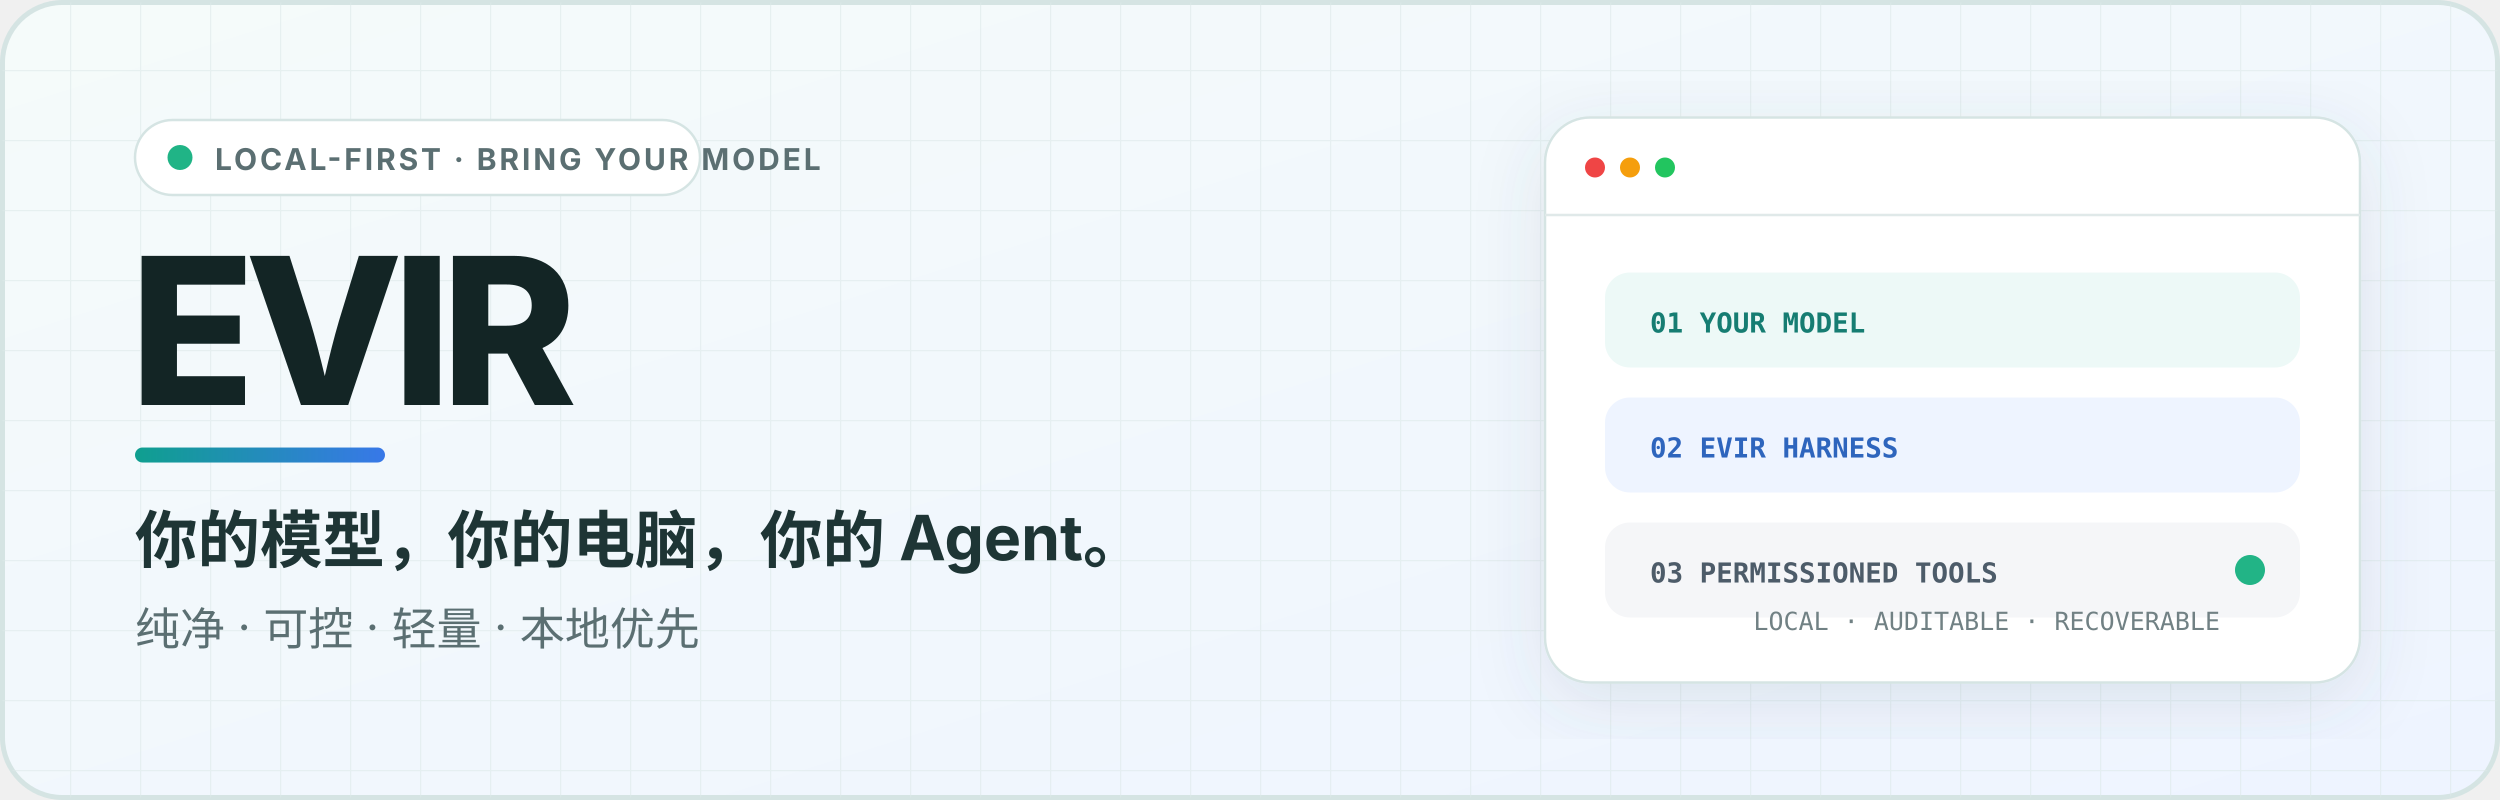
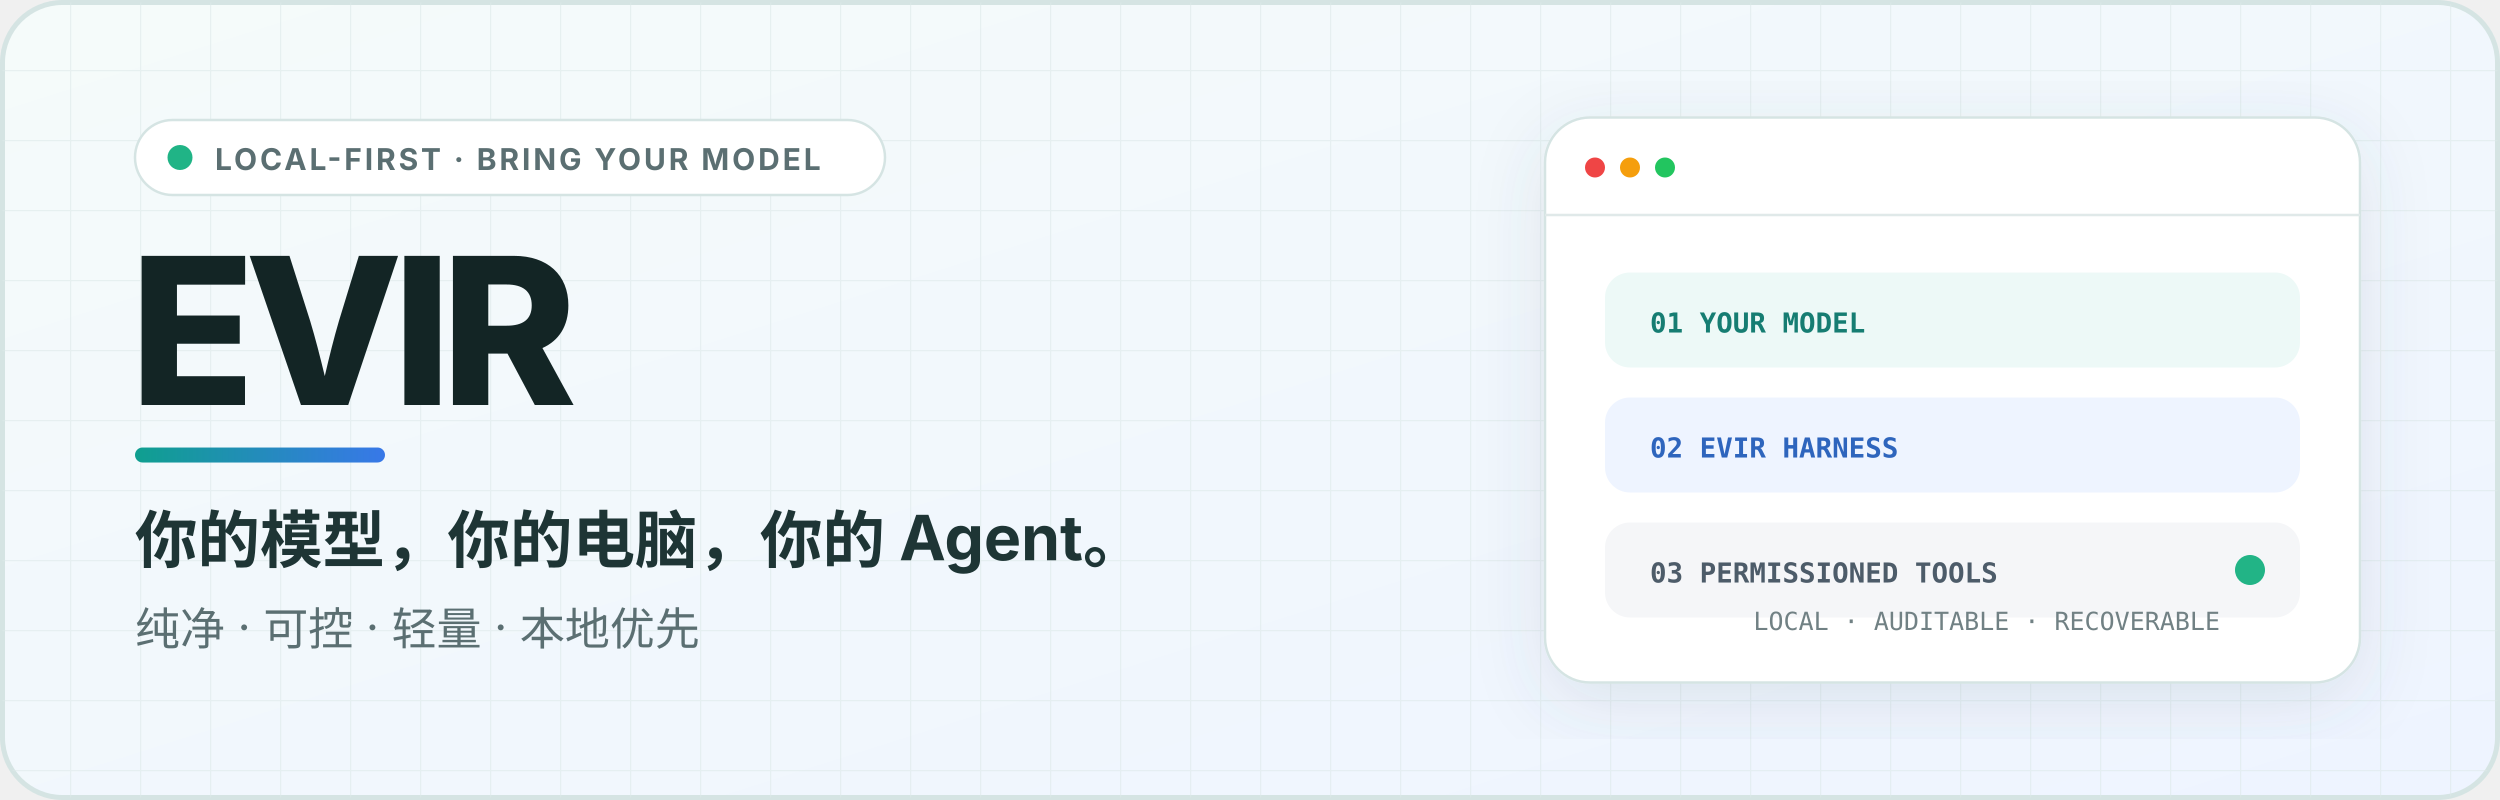
<svg xmlns="http://www.w3.org/2000/svg" width="1000" height="320" viewBox="0 0 1000 320" role="img" aria-labelledby="title desc">
  <defs>
    <linearGradient id="bg" x1="0" y1="0" x2="1" y2="1">
      <stop stop-color="#f5fbfa" />
      <stop offset="1" stop-color="#eef4ff" />
    </linearGradient>
    <linearGradient id="brand" x1="0" y1="0" x2="1" y2="0">
      <stop stop-color="#0f9f8f" />
      <stop offset="1" stop-color="#3878e8" />
    </linearGradient>
    <pattern id="grid" width="28" height="28" patternUnits="userSpaceOnUse">
      <path d="M28 0H0V28" fill="none" stroke="#dce8e8" opacity=".58" />
    </pattern>
    <filter id="shadow">
      <feDropShadow dx="0" dy="8" stdDeviation="14" flood-color="#52606d" flood-opacity=".12" />
    </filter>
  </defs>
  <rect x="1" y="1" width="998" height="318" rx="24" fill="url(#bg)" stroke="#d5e4e3" stroke-width="2" />
  <rect x="1" y="1" width="998" height="318" rx="24" fill="url(#grid)" />
  <g font-family="system-ui,-apple-system,'Segoe UI','PingFang SC','Microsoft YaHei',sans-serif">
-     <rect x="54" y="48" width="226" height="30" rx="15" fill="#fff" stroke="#d5e4e3" />
+     <rect x="54" y="48" width="300" height="30" rx="15" fill="#fff" stroke="#d5e4e3" />
    <circle cx="72" cy="63" r="5" fill="#20b486" />
    <text x="86" y="68" font-size="12" font-weight="700" letter-spacing="1.15" fill="#5b6f72">LOCAL-FIRST · BRING YOUR MODEL</text>
    <text x="52" y="162" font-size="82" font-weight="820" letter-spacing="-4" fill="#132525">EVIR</text>
    <rect x="54" y="179" width="100" height="6" rx="3" fill="url(#brand)" />
    <text x="54" y="225" font-size="25" font-weight="700" fill="#1e3535">你的模型，你的电脑，你的 Agent。</text>
    <text x="54" y="258" font-size="18" fill="#5b6f72">纯净 · 可控 · 轻量 · 本地优先</text>
  </g>
  <g transform="translate(618 47)" font-family="ui-monospace,SFMono-Regular,Menlo,monospace" filter="url(#shadow)">
    <rect width="326" height="226" rx="18" fill="#fff" stroke="#d5e4e3" />
    <circle cx="20" cy="20" r="4" fill="#ef4444" />
    <circle cx="34" cy="20" r="4" fill="#f59e0b" />
    <circle cx="48" cy="20" r="4" fill="#22c55e" />
    <path d="M0 39H326" stroke="#e0e9e9" />
    <g transform="translate(24 62)">
      <rect width="278" height="38" rx="10" fill="#edf9f7" />
      <text x="18" y="24" font-size="11" font-weight="700" fill="#147d72">01  YOUR MODEL</text>
      <rect y="50" width="278" height="38" rx="10" fill="#eef4ff" />
      <text x="18" y="74" font-size="11" font-weight="700" fill="#2e65bd">02  EVIR HARNESS</text>
      <rect y="100" width="278" height="38" rx="10" fill="#f5f6f8" />
      <text x="18" y="124" font-size="11" font-weight="700" fill="#4d5b69">03  PERMISSIONED TOOLS</text>
      <path d="M258 19v112" stroke="url(#brand)" stroke-width="2" stroke-dasharray="4 5" />
    </g>
    <circle cx="282" cy="181" r="6" fill="#20b486" />
    <text x="270" y="205" text-anchor="end" font-size="10" fill="#718184">LOCAL · AUDITABLE · RECOVERABLE</text>
  </g>
</svg>
